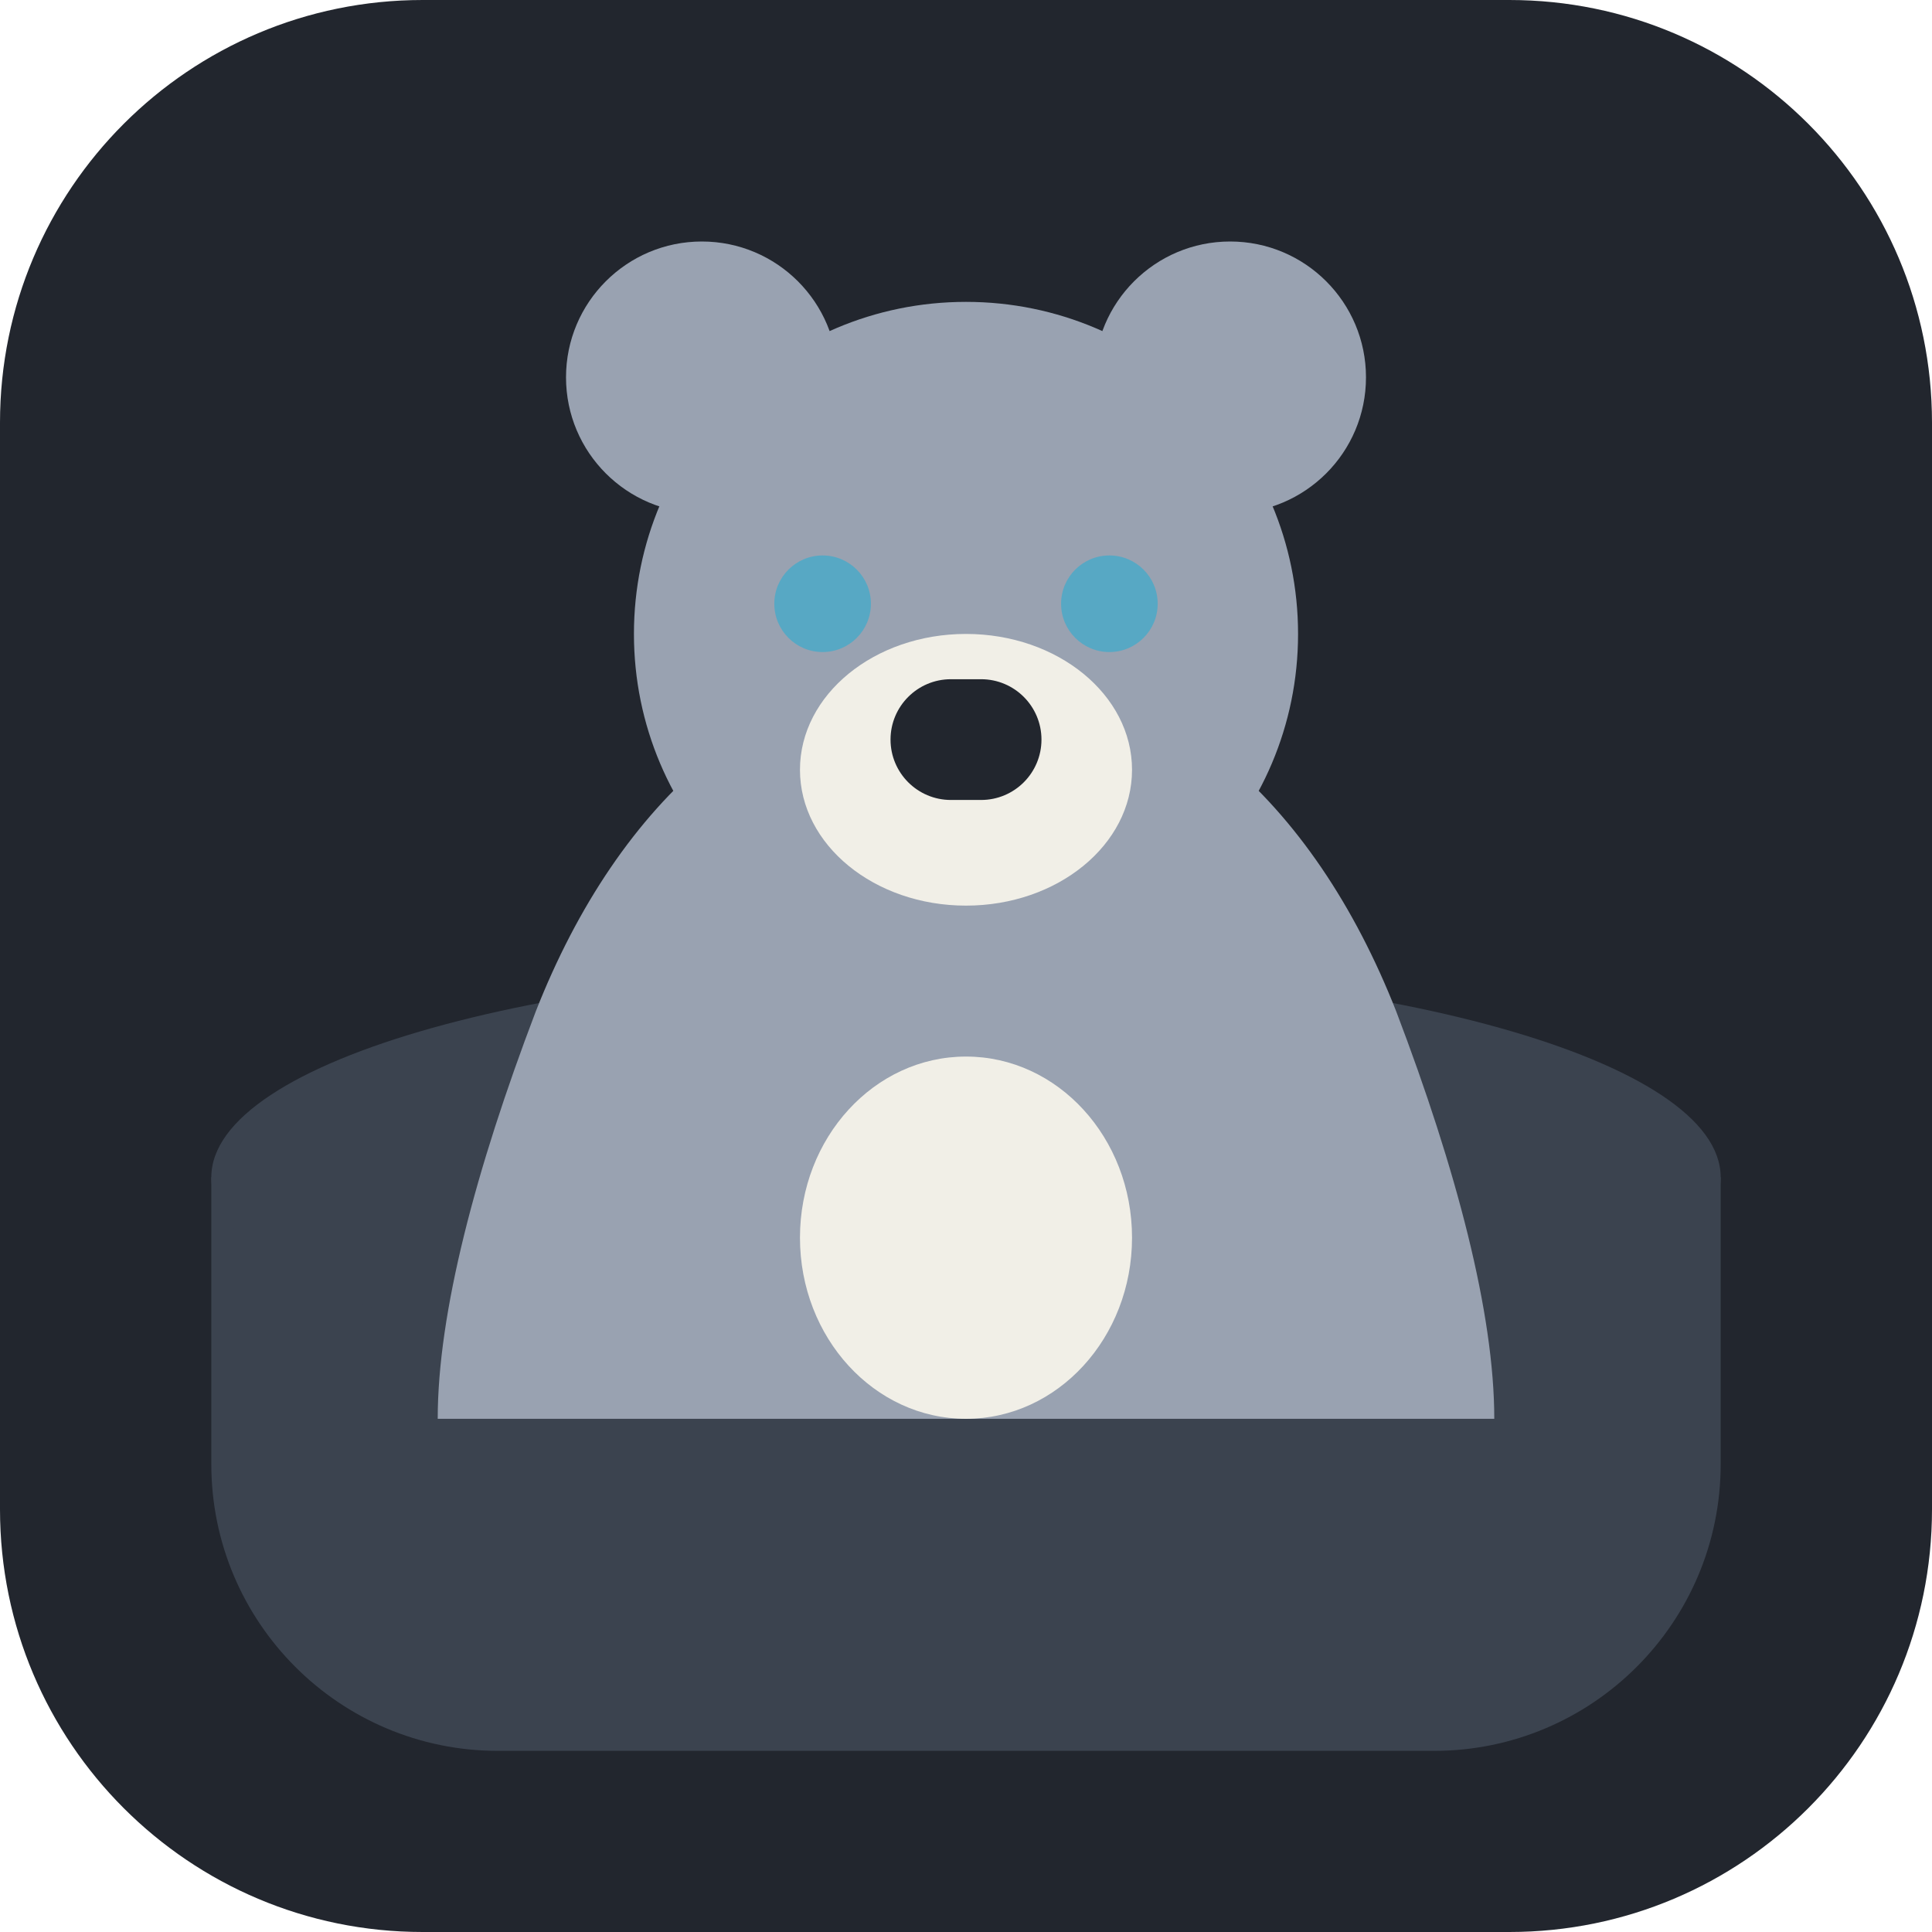
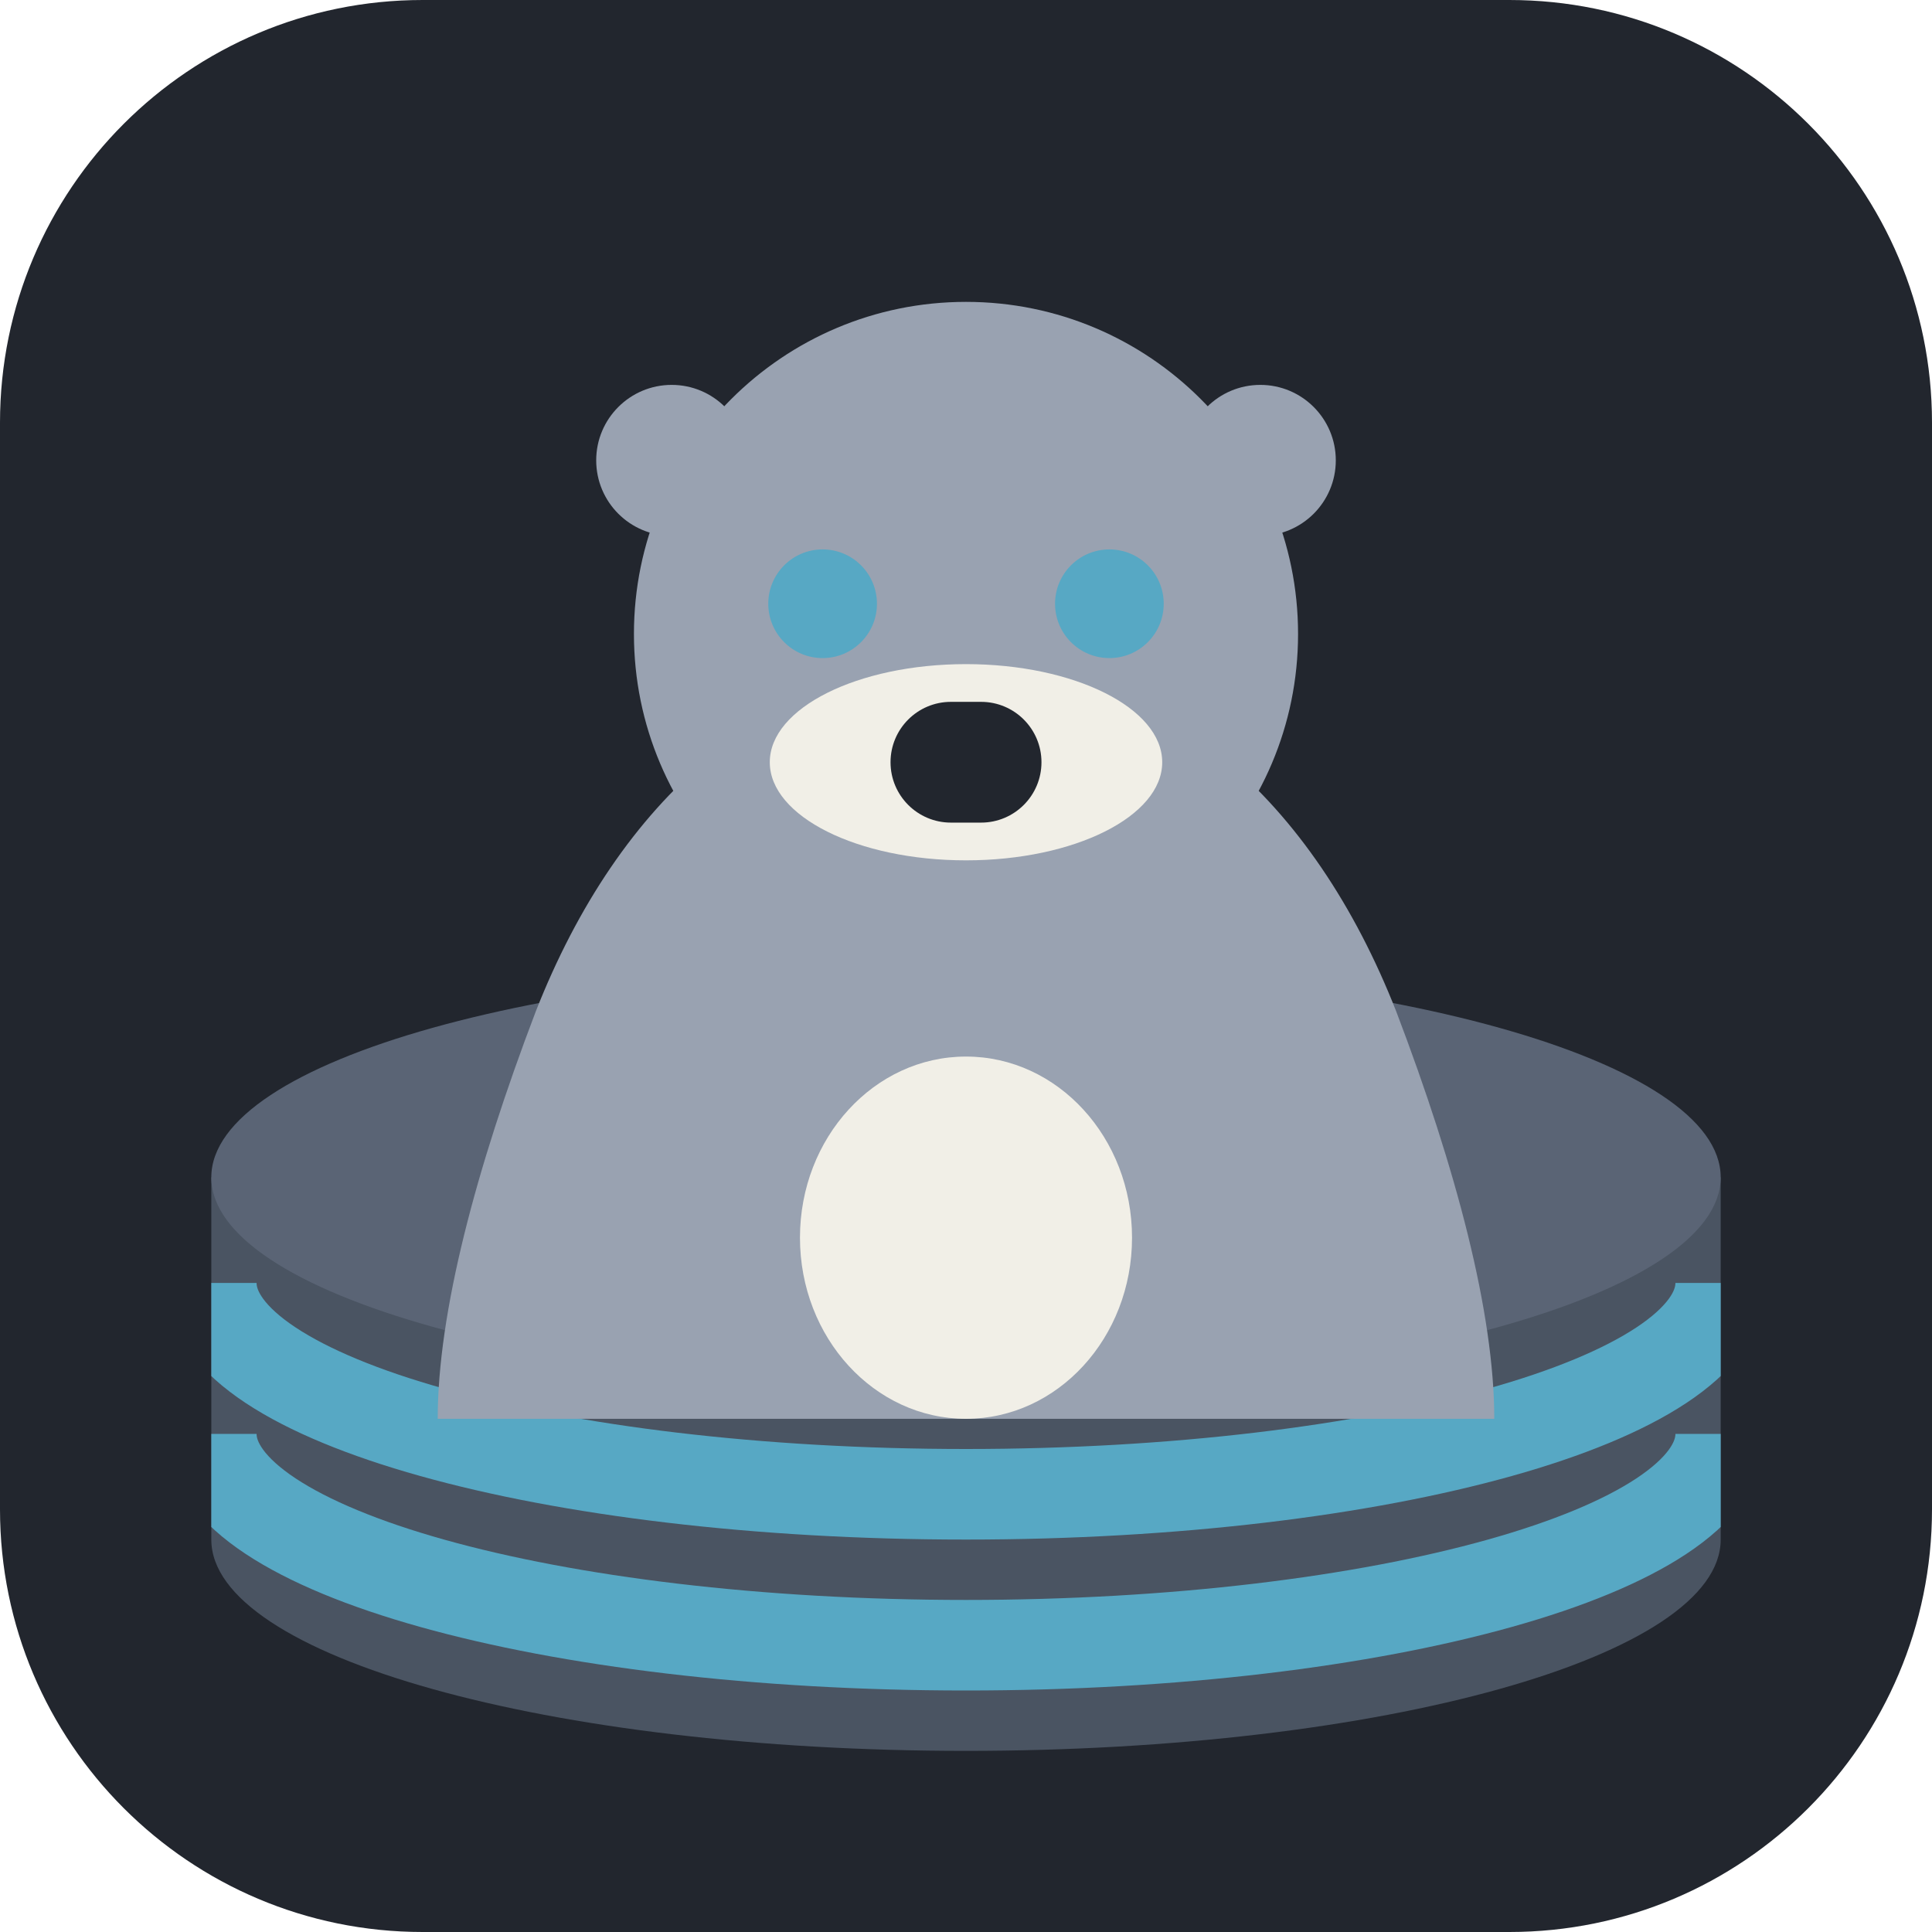
<svg xmlns="http://www.w3.org/2000/svg" width="16" height="16" viewBox="0 0 128 128">
  <rect width="128" height="128" rx="28" fill="#22262E" />
-   <path d="M14 78v19a19 19 0 0 0 19 19h62a19 19 0 0 0 19-19V78Z" fill="#3B434F" />
-   <ellipse cx="64" cy="78" rx="50" ry="14" fill="#3B434F" />
-   <circle cx="46.5" cy="25" r="9" fill="#99A2B1" />
-   <circle cx="81.5" cy="25" r="9" fill="#99A2B1" />
+   <defs>
+     <clipPath id="murmeli-mound-clip-favicon">
+       <path d="M14 78v24a50 14 0 0 0 100 0V78Z" />
+     </clipPath>
+   </defs>
+   <path d="M14 78v24a50 14 0 0 0 100 0V78Z" fill="#4A5462" />
+   <ellipse cx="64" cy="78" rx="50" ry="14" fill="#5A6475" />
+   <g fill="none" stroke="#57A8C4" stroke-width="6" clip-path="url(#murmeli-mound-clip-favicon)">
+     <path d="M14 85a50 14 0 0 0 100 0" />
+     <path d="M14 95a50 14 0 0 0 100 0" />
+   </g>
+   <circle cx="44.5" cy="30.5" r="5" fill="#99A2B1" />
+   <circle cx="83.5" cy="30.5" r="5" fill="#99A2B1" />
  <path d="M64 44c-13 0-23 9-28.5 23-4 10.5-6.5 20-6.5 27h70c0-7-2.5-16.5-6.5-27C87 53 77 44 64 44Z" fill="#99A2B1" />
  <circle cx="64" cy="42" r="22" fill="#99A2B1" />
  <ellipse cx="64" cy="82" rx="11" ry="12" fill="#F1EFE7" />
-   <ellipse cx="64" cy="51" rx="11" ry="9" fill="#F1EFE7" />
-   <rect x="59" y="45" width="10" height="8" rx="4" fill="#22262E" />
-   <circle cx="54.5" cy="40" r="3.2" fill="#57A8C4" />
-   <circle cx="73.5" cy="40" r="3.2" fill="#57A8C4" />
+   <ellipse cx="64" cy="50.5" rx="13" ry="6.5" fill="#F1EFE7" />
+   <rect x="59" y="46.5" width="10" height="8" rx="4" fill="#22262E" />
+   <circle cx="54.5" cy="40" r="3.6" fill="#57A8C4" />
+   <circle cx="73.5" cy="40" r="3.6" fill="#57A8C4" />
</svg>
